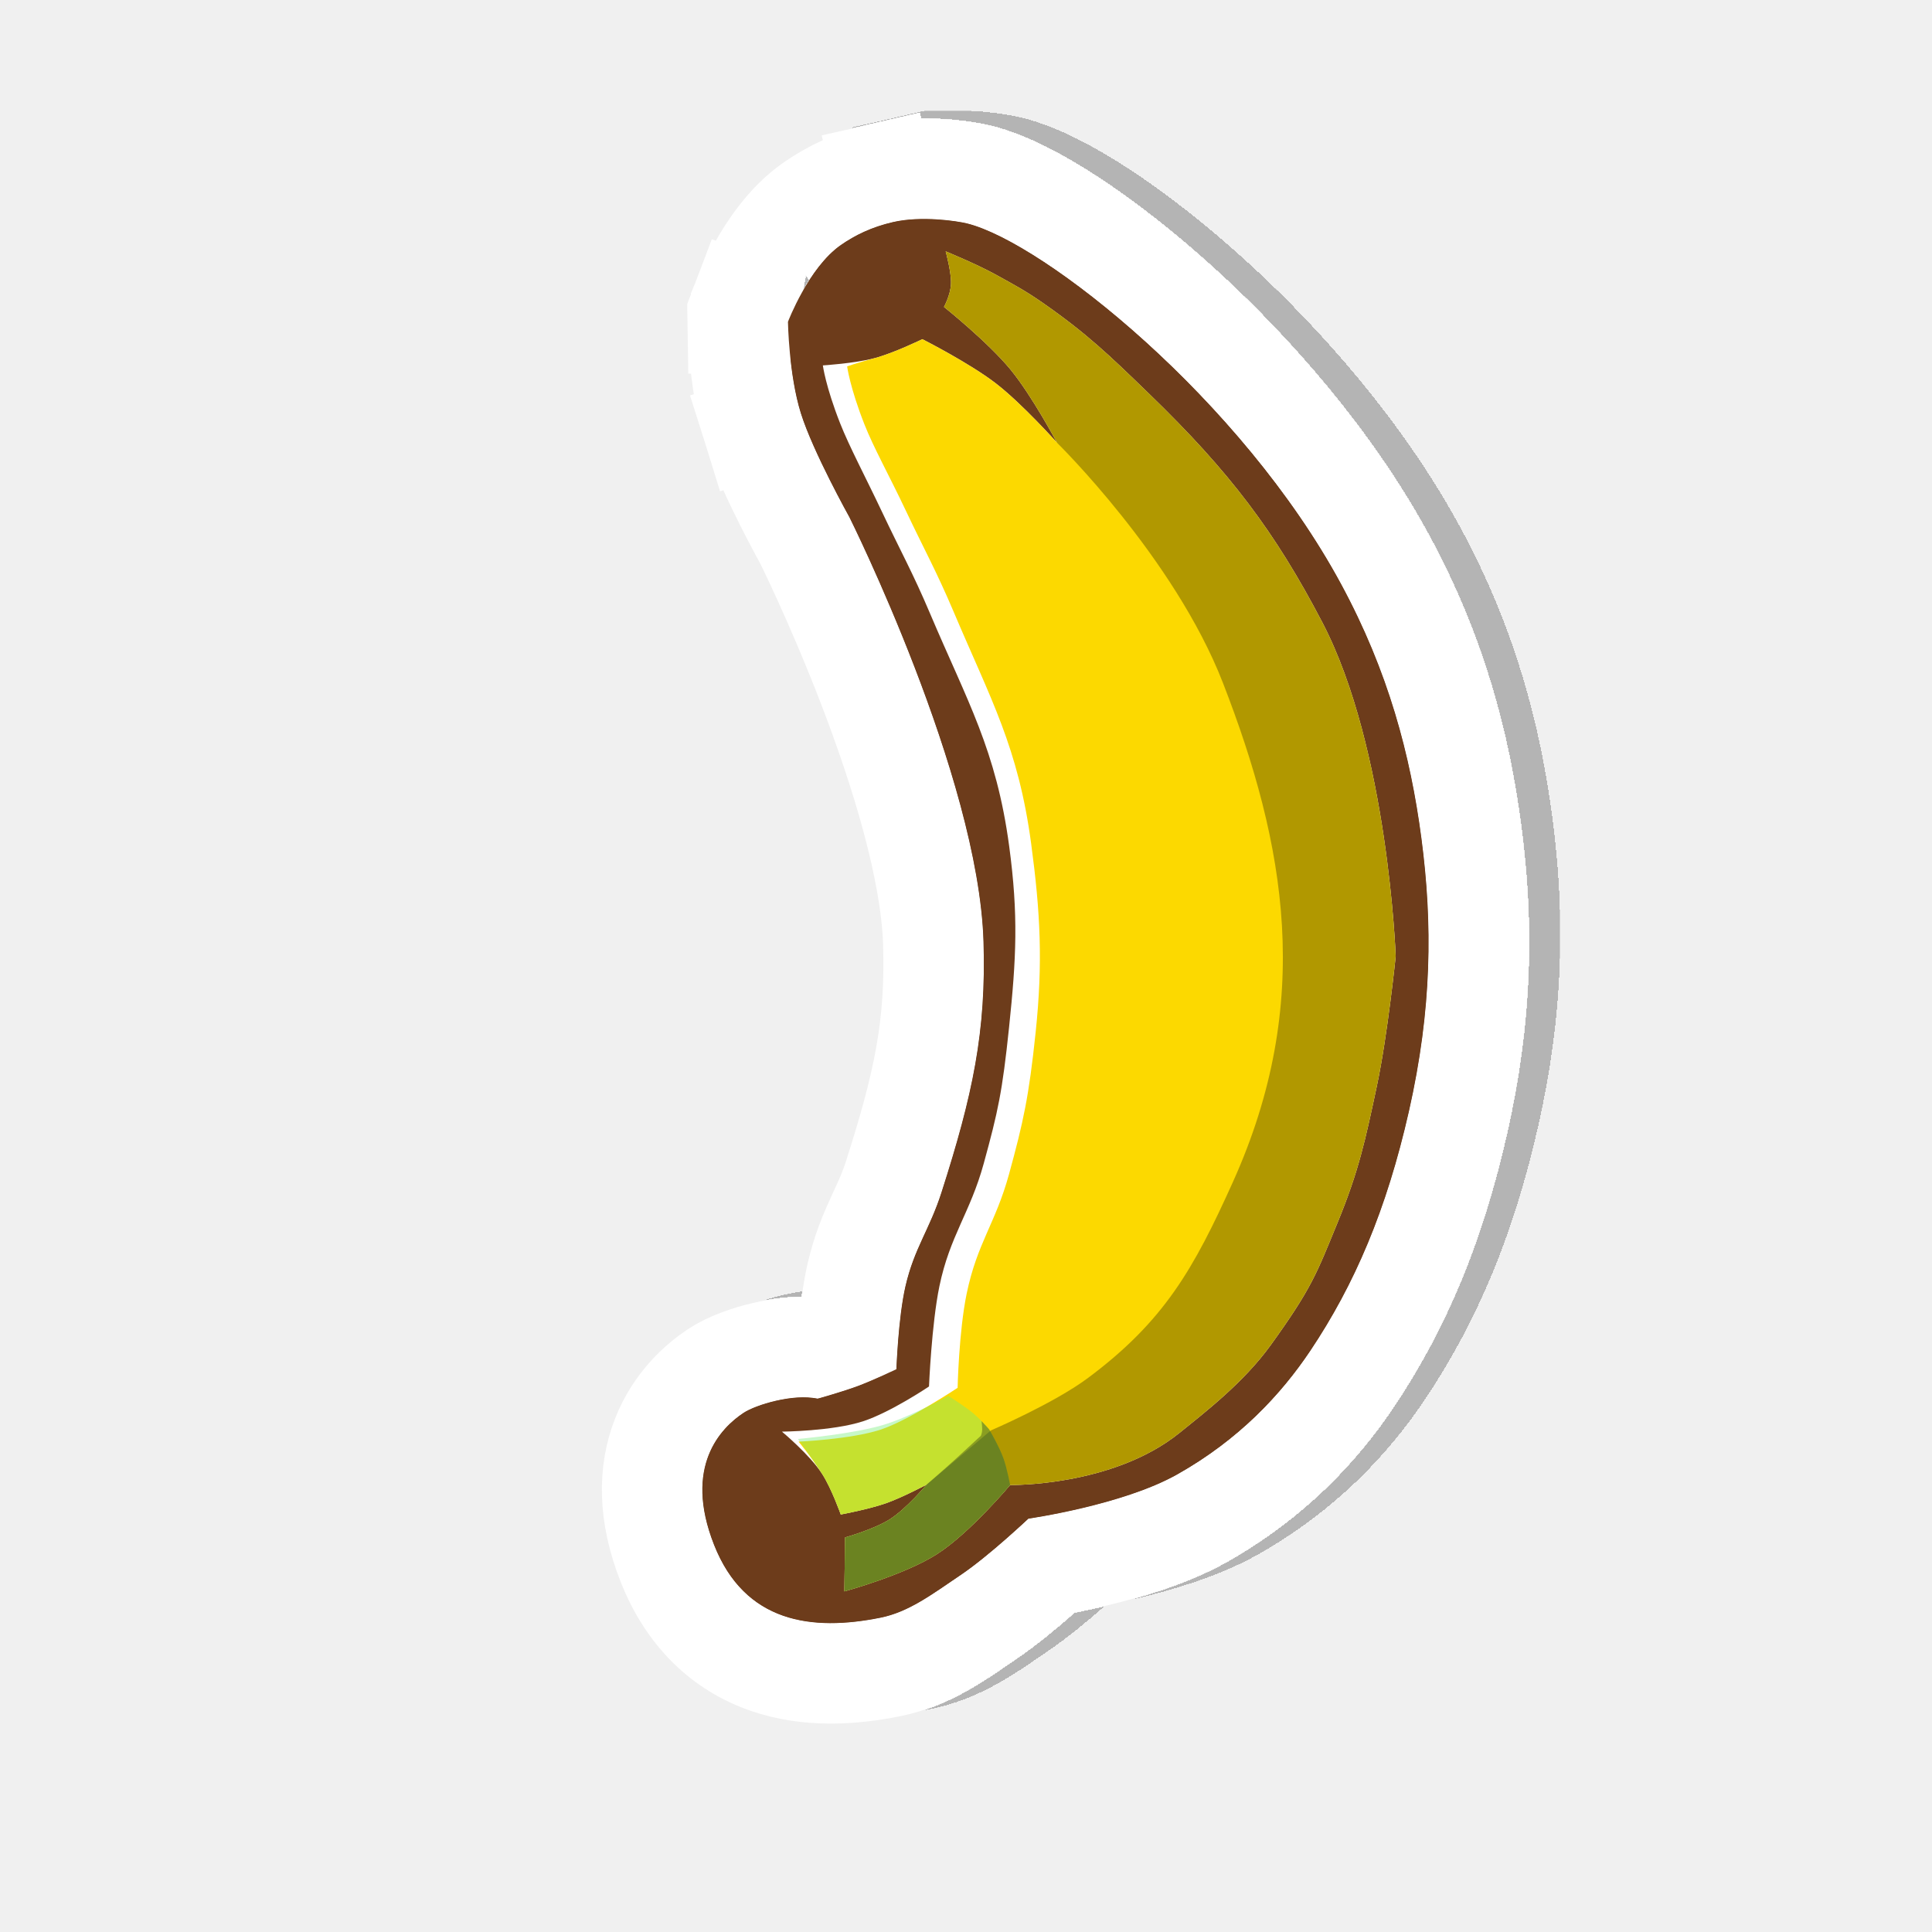
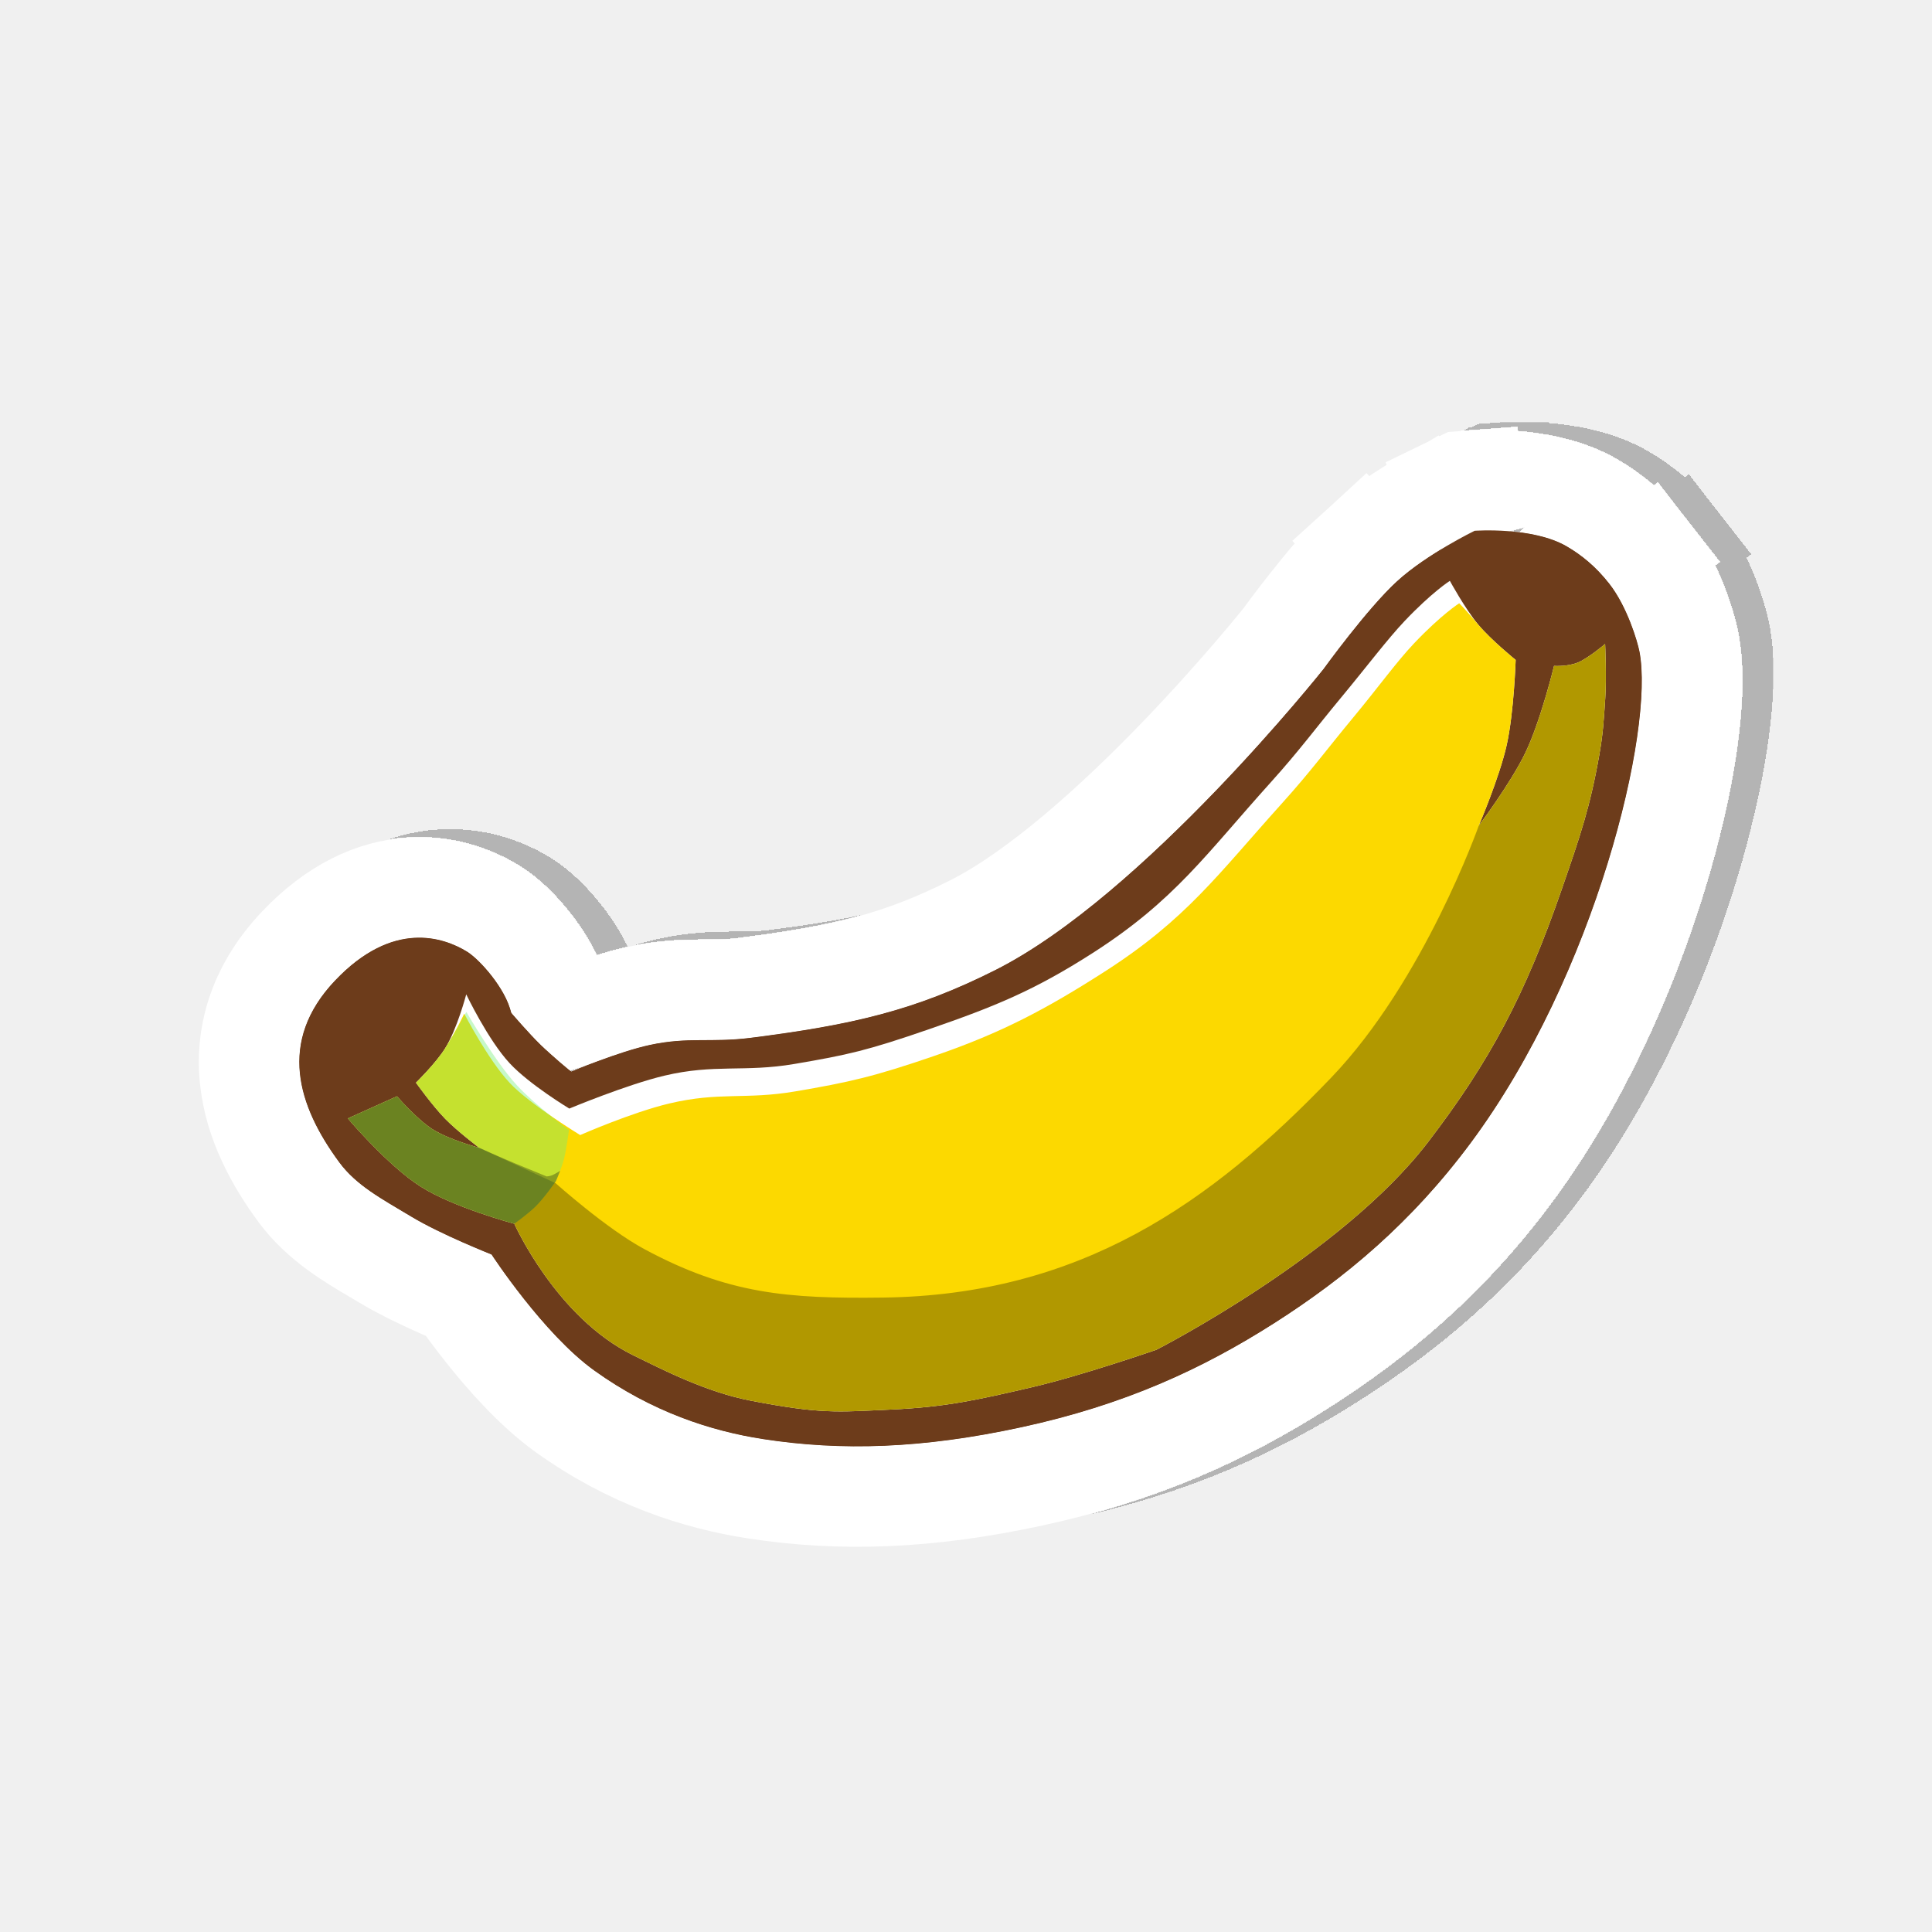
<svg xmlns="http://www.w3.org/2000/svg" width="256" height="256" viewBox="0 0 256 256" fill="none">
-   <g clip-path="url(#clip0_783_477)">
-     <g filter="url(#filter0_d_783_477)">
-       <path d="M111.424 32.462C107.139 35.444 104.408 42.641 104.408 42.641C104.408 42.641 104.52 49.663 106.12 54.765C107.728 59.892 112.547 68.522 112.547 68.522C112.547 68.522 129.653 102.788 130.321 124.783C130.683 136.695 128.901 145.06 124.746 158.017C123.158 162.967 121.139 165.378 119.977 170.445C119.013 174.648 118.78 181.421 118.78 181.421C118.78 181.421 115.838 182.836 113.885 183.578C111.758 184.386 108.33 185.338 108.33 185.338C105.156 184.63 100.155 186.124 98.498 187.227C95.499 189.223 90.524 194.31 94.608 204.681C98.692 215.052 107.596 216.187 116.687 214.349C120.421 213.594 123.387 211.33 127.27 208.713C131.061 206.159 136.268 201.225 136.268 201.225C136.268 201.225 148.725 199.454 155.976 195.374C164.172 190.763 169.75 184.769 173.619 178.987C179.488 170.218 183.729 160.327 186.688 147.256C189.761 133.677 189.833 122.364 188.342 111.066C186.886 100.036 183.979 89.002 177.695 77.38C164.486 52.95 138.314 32.127 128.133 29.608C126.789 29.275 122.072 28.57 118.347 29.425C115.469 30.085 113.256 31.188 111.424 32.462Z" fill="#6D3C1B" />
-       <path d="M104.408 42.641L98.185 40.28L97.733 41.472L97.753 42.747L104.408 42.641ZM104.408 42.641C97.753 42.747 97.753 42.748 97.753 42.748L97.753 42.75L97.753 42.754L97.754 42.763L97.754 42.79L97.756 42.874C97.757 42.943 97.76 43.038 97.763 43.156C97.771 43.393 97.783 43.726 97.803 44.137C97.842 44.957 97.912 46.1 98.038 47.421C98.281 49.972 98.762 53.544 99.769 56.756L106.12 54.765L99.769 56.756C100.749 59.883 102.577 63.744 103.989 66.554C104.725 68.019 105.406 69.312 105.904 70.24C106.153 70.705 106.357 71.08 106.501 71.342C106.563 71.455 106.613 71.547 106.652 71.616C106.679 71.671 106.716 71.746 106.761 71.838C106.878 72.078 107.054 72.44 107.28 72.911C107.732 73.855 108.383 75.238 109.17 76.971C110.744 80.441 112.85 85.289 114.973 90.798C119.308 102.051 123.371 115.204 123.668 124.985C123.998 135.856 122.438 143.417 118.408 155.984C117.848 157.727 117.249 159.029 116.502 160.649C116.388 160.897 116.27 161.153 116.149 161.419C115.233 163.421 114.22 165.77 113.489 168.957C112.894 171.553 112.566 174.697 112.382 176.974C112.381 176.986 112.38 176.999 112.379 177.011C112.07 177.14 111.778 177.258 111.52 177.356C110.686 177.673 109.482 178.058 108.387 178.389C108.194 178.447 108.01 178.502 107.837 178.553C105.457 178.36 103.117 178.714 101.365 179.114C99.161 179.617 96.603 180.492 94.81 181.686C92.61 183.15 89.471 185.883 87.703 190.377C85.875 195.024 85.868 200.652 88.415 207.12C91.113 213.971 95.74 218.342 101.578 220.378C107.066 222.291 112.928 221.9 118.006 220.873C122.728 219.918 126.632 217.229 129.747 215.083C130.176 214.787 130.59 214.502 130.99 214.233C133.249 212.71 135.758 210.608 137.572 209.021C138.227 208.449 138.82 207.918 139.315 207.469C139.376 207.458 139.439 207.447 139.502 207.436C140.875 207.19 142.782 206.817 144.938 206.306C149.091 205.322 154.769 203.69 159.24 201.175C168.5 195.965 174.807 189.179 179.151 182.689C185.532 173.154 190.065 162.483 193.18 148.725C196.445 134.299 196.524 122.188 194.94 110.194C193.402 98.542 190.298 86.694 183.55 74.214C176.492 61.161 166.103 49.271 156.247 40.344C151.299 35.863 146.39 32.041 141.969 29.137C137.697 26.33 133.393 24.052 129.732 23.147C128.599 22.866 126.675 22.558 124.54 22.428C122.416 22.298 119.595 22.31 116.858 22.938L118.347 29.425L116.858 22.938C113.076 23.806 110.087 25.284 107.623 26.999C104.202 29.378 101.846 33.021 100.504 35.414C99.775 36.713 99.211 37.892 98.827 38.75C98.634 39.182 98.482 39.541 98.375 39.802C98.322 39.933 98.279 40.04 98.247 40.121C98.231 40.161 98.218 40.194 98.208 40.221L98.195 40.256L98.189 40.269L98.187 40.275L98.186 40.278C98.186 40.279 98.185 40.28 104.408 42.641Z" stroke="white" stroke-width="13.312" />
-     </g>
-     <path d="M111.424 32.462C107.139 35.444 104.408 42.641 104.408 42.641C104.408 42.641 104.52 49.663 106.12 54.765C107.728 59.892 112.547 68.522 112.547 68.522C112.547 68.522 129.653 102.788 130.321 124.783C130.683 136.695 128.901 145.06 124.746 158.017C123.158 162.967 121.139 165.378 119.977 170.445C119.013 174.648 118.78 181.421 118.78 181.421C118.78 181.421 115.838 182.836 113.885 183.578C111.758 184.386 108.33 185.338 108.33 185.338C105.156 184.63 100.155 186.124 98.498 187.227C95.499 189.223 90.524 194.31 94.608 204.681C98.692 215.052 107.596 216.187 116.687 214.349C120.421 213.594 123.387 211.33 127.27 208.713C131.061 206.159 136.268 201.225 136.268 201.225C136.268 201.225 148.725 199.454 155.976 195.374C164.172 190.763 169.75 184.769 173.619 178.987C179.488 170.218 183.729 160.327 186.688 147.256C189.761 133.677 189.833 122.364 188.342 111.066C186.886 100.036 183.979 89.002 177.695 77.38C164.486 52.95 138.314 32.127 128.133 29.608C126.789 29.275 122.072 28.57 118.347 29.425C115.469 30.085 113.256 31.188 111.424 32.462Z" fill="#6D3C1B" />
-     <path d="M111.884 210.863L111.977 203.722C111.977 203.722 115.814 202.651 117.93 201.301C120.126 199.899 122.781 196.72 122.781 196.72C122.781 196.72 119.581 198.416 117.402 199.185C115.126 199.988 111.406 200.68 111.406 200.68C111.406 200.68 110.193 197.242 108.941 195.3C107.304 192.763 103.61 189.699 103.61 189.699C103.61 189.699 110.311 189.638 114.323 188.339C118.008 187.145 123.098 183.716 123.098 183.716C123.098 183.716 123.438 175.461 124.473 170.448C125.859 163.739 128.56 160.697 130.346 154.185C132.245 147.263 132.811 144.703 133.708 136.114C134.666 126.936 134.953 121.278 133.723 112.133C132.006 99.356 128.206 93.013 123.207 81.225C120.947 75.893 119.344 73.055 116.868 67.82C114.702 63.239 112.537 59.179 111.321 56.09C109.39 51.187 109.033 48.419 109.033 48.419C109.033 48.419 113.29 48.152 115.911 47.453C118.472 46.771 122.216 44.944 122.216 44.944C122.216 44.944 128.408 48.079 131.911 50.77C135.425 53.469 140.061 58.665 140.061 58.665C140.061 58.665 136.745 52.432 133.895 48.963C130.896 45.312 125.084 40.67 125.084 40.67C125.084 40.67 125.94 39.12 126.012 37.629C126.085 36.125 125.309 33.309 125.309 33.309C125.309 33.309 129.4 34.99 131.876 36.355C134.426 37.761 135.877 38.526 138.265 40.194C144.072 44.251 147.032 47.117 152.046 51.972L152.32 52.237C162.966 62.545 168.973 70.51 175.223 82.492C183.955 99.232 184.938 126.713 184.938 126.713C184.938 126.713 183.857 137.213 182.458 143.815C180.929 151.032 180.054 155.151 177.245 161.973C174.491 168.662 173.873 170.615 168.374 178.234C164.829 183.147 159.751 187.07 156.288 189.864C147.444 197.003 133.846 196.771 133.846 196.771C133.846 196.771 128.534 203.127 124.142 205.934C119.794 208.712 111.884 210.863 111.884 210.863Z" fill="white" />
-     <path d="M111.884 210.863L111.977 203.722C111.977 203.722 115.814 202.651 117.929 201.301C120.126 199.899 122.781 196.72 122.781 196.72C122.781 196.72 119.581 198.416 117.402 199.185C115.126 199.988 111.406 200.68 111.406 200.68C111.406 200.68 110.193 197.242 108.94 195.3C107.303 192.763 105.813 191.022 105.813 191.022C105.813 191.022 112.646 190.742 116.658 189.442C120.343 188.249 126.889 183.894 126.889 183.894C126.889 183.894 127.052 176.433 128.087 171.42C129.473 164.711 131.909 162.11 133.696 155.598C135.595 148.675 136.337 145.323 137.234 136.733C138.192 127.555 137.862 120.927 136.633 111.782C134.915 99.006 131.335 92.795 126.337 81.006C124.076 75.675 122.473 72.836 119.998 67.601C117.831 63.021 115.755 59.313 114.539 56.225C112.608 51.321 112.251 48.553 112.251 48.553C112.251 48.553 113.29 48.152 115.911 47.453C118.471 46.771 122.216 44.944 122.216 44.944C122.216 44.944 128.408 48.078 131.91 50.769C135.425 53.469 140.061 58.665 140.061 58.665C140.061 58.665 136.745 52.432 133.895 48.963C130.896 45.312 125.084 40.67 125.084 40.67C125.084 40.67 125.939 39.12 126.012 37.629C126.085 36.125 125.309 33.309 125.309 33.309C125.309 33.309 129.4 34.99 131.875 36.355C134.426 37.761 135.877 38.526 138.265 40.194C144.072 44.251 147.032 47.117 152.046 51.972L152.32 52.237C162.966 62.545 168.973 70.51 175.223 82.492C183.955 99.232 184.937 126.712 184.937 126.712C184.937 126.712 183.856 137.213 182.458 143.815C180.929 151.032 180.054 155.151 177.245 161.973C174.491 168.662 173.873 170.615 168.374 178.234C164.828 183.147 159.75 187.07 156.288 189.864C147.443 197.003 133.846 196.771 133.846 196.771C133.846 196.771 128.534 203.127 124.142 205.934C119.794 208.712 111.884 210.863 111.884 210.863Z" fill="#FCD900" />
-     <path d="M111.884 210.863L111.977 203.722C111.977 203.722 115.814 202.651 117.929 201.301C120.126 199.899 122.781 196.72 122.781 196.72L131.294 189.54C131.294 189.54 139.629 185.97 144.17 182.583C154.274 175.047 158.182 168.122 163.362 156.631C174.107 132.795 170.399 111.98 162.037 90.463C155.598 73.892 140.061 58.665 140.061 58.665C140.061 58.665 136.745 52.432 133.895 48.963C130.896 45.312 125.084 40.67 125.084 40.67C125.084 40.67 125.939 39.12 126.012 37.629C126.085 36.125 125.309 33.309 125.309 33.309C125.309 33.309 129.4 34.99 131.875 36.355C134.426 37.761 135.877 38.526 138.265 40.194C144.177 44.324 147.138 47.22 152.32 52.237C162.966 62.545 168.973 70.51 175.223 82.492C183.955 99.232 184.937 126.713 184.937 126.713C184.937 126.713 183.856 137.213 182.458 143.815C180.929 151.033 180.054 155.151 177.245 161.973C174.491 168.662 173.873 170.615 168.374 178.234C164.828 183.147 159.75 187.07 156.288 189.864C147.443 197.003 133.846 196.771 133.846 196.771C133.846 196.771 128.534 203.127 124.142 205.934C119.794 208.712 111.884 210.863 111.884 210.863Z" fill="black" fill-opacity="0.3" />
-     <path d="M111.884 210.863L111.977 203.722C111.977 203.722 115.814 202.651 117.929 201.301C120.126 199.9 122.781 196.72 122.781 196.72C122.781 196.72 119.581 198.416 117.402 199.185C115.126 199.988 111.406 200.68 111.406 200.68C111.406 200.68 110.193 197.242 108.94 195.3C107.303 192.763 105.725 190.67 105.725 190.67C105.725 190.67 113.396 189.993 117.408 188.694C121.093 187.5 125.654 184.952 125.654 184.952C125.654 184.952 127.81 186.326 128.827 187.158C129.932 188.062 131.073 189.407 131.073 189.407C131.073 189.407 132.405 191.67 132.967 193.244C133.443 194.581 133.846 196.771 133.846 196.771C133.846 196.771 128.534 203.128 124.142 205.934C119.794 208.712 111.884 210.863 111.884 210.863Z" fill="#75ED77" fill-opacity="0.4" />
-     <path d="M111.884 210.863L111.977 203.722C111.977 203.722 115.814 202.651 117.929 201.301C120.126 199.899 122.781 196.72 122.781 196.72C122.781 196.72 125.177 194.648 126.618 193.328C128.05 192.017 129.971 190.244 129.971 190.244C129.971 190.244 130.14 189.865 130.147 189.451C130.154 189.08 130.062 188.306 130.062 188.306C130.646 188.904 131.073 189.407 131.073 189.407C131.073 189.407 132.405 191.67 132.966 193.244C133.443 194.581 133.846 196.771 133.846 196.771C133.846 196.771 128.534 203.127 124.142 205.934C119.794 208.712 111.884 210.863 111.884 210.863Z" fill="#010100" fill-opacity="0.3" />
+   <g filter="url(#filter0_d_801_475)">
+     <path d="M207.585 72.388C203.073 69.765 195.396 70.332 195.396 70.332C195.396 70.332 189.079 73.4 185.131 77.007C181.164 80.631 175.379 88.646 175.379 88.646C175.379 88.646 151.552 118.63 131.901 128.531C121.258 133.893 112.924 135.814 99.424 137.523C94.267 138.176 91.229 137.365 86.145 138.454C81.929 139.356 75.692 142.007 75.692 142.007C75.692 142.007 73.166 139.939 71.669 138.483C70.037 136.897 67.726 134.192 67.726 134.192C67.026 131.017 63.559 127.115 61.859 126.08C58.782 124.206 52.069 121.846 44.396 129.93C36.723 138.015 39.457 146.564 44.965 154.027C47.227 157.092 50.532 158.823 54.545 161.237C58.462 163.593 65.134 166.226 65.134 166.226C65.134 166.226 72.004 176.768 78.766 181.616C86.408 187.095 94.198 189.617 101.074 190.68C111.501 192.293 122.258 191.957 135.355 189.114C148.961 186.161 159.244 181.445 168.854 175.318C178.234 169.338 187.006 162.04 194.884 151.433C211.442 129.137 219.254 96.617 217.234 86.325C216.968 84.967 215.613 80.394 213.264 77.379C211.449 75.05 209.515 73.51 207.585 72.388Z" fill="#6D3C1B" />
+     <path d="M195.396 70.332L194.906 63.694L193.634 63.788L192.487 64.345L195.396 70.332ZM195.396 70.332C192.487 64.345 192.486 64.345 192.486 64.345L192.484 64.346L192.481 64.348L192.472 64.352L192.448 64.364L192.373 64.401C192.311 64.431 192.226 64.474 192.12 64.527C191.909 64.634 191.612 64.785 191.248 64.977C190.522 65.359 189.515 65.906 188.372 66.578C186.162 67.877 183.127 69.822 180.642 72.092L185.131 77.007L180.642 72.092C178.223 74.302 175.496 77.59 173.546 80.058C172.529 81.344 171.645 82.508 171.014 83.35C170.699 83.773 170.445 84.117 170.268 84.358C170.192 84.462 170.13 84.546 170.084 84.61C170.045 84.658 169.993 84.723 169.928 84.803C169.76 85.011 169.507 85.323 169.175 85.727C168.511 86.535 167.532 87.71 166.294 89.155C163.815 92.049 160.311 96.006 156.216 100.258C147.849 108.943 137.645 118.184 128.906 122.587C119.193 127.481 111.681 129.262 98.588 130.92C96.772 131.15 95.339 131.157 93.555 131.165C93.282 131.166 93.001 131.167 92.708 131.169C90.507 131.186 87.95 131.261 84.752 131.945C82.148 132.503 79.159 133.534 77.018 134.33C77.007 134.334 76.996 134.339 76.984 134.343C76.736 134.117 76.506 133.902 76.308 133.71C75.668 133.088 74.81 132.16 74.048 131.307C73.914 131.157 73.786 131.013 73.667 130.878C72.835 128.639 71.525 126.668 70.423 125.25C69.036 123.464 67.162 121.516 65.321 120.395C63.065 119.021 59.262 117.33 54.441 117.627C49.457 117.935 44.353 120.306 39.568 125.348C34.499 130.689 32.493 136.73 33.115 142.882C33.7 148.664 36.533 153.811 39.609 157.979C42.47 161.855 46.557 164.257 49.819 166.173C50.268 166.437 50.702 166.692 51.114 166.94C53.449 168.345 56.415 169.73 58.62 170.704C59.415 171.055 60.147 171.368 60.763 171.627C60.798 171.678 60.835 171.73 60.872 171.783C61.675 172.923 62.819 174.494 64.193 176.231C66.841 179.58 70.719 184.037 74.888 187.025C83.523 193.216 92.339 196.064 100.057 197.258C111.395 199.012 122.982 198.611 136.767 195.619C151.222 192.481 162.232 187.434 172.432 180.931C182.343 174.612 191.769 166.791 200.227 155.402C209.075 143.488 215.46 129.048 219.385 116.342C221.356 109.964 222.745 103.9 223.509 98.666C224.247 93.608 224.492 88.744 223.766 85.043C223.541 83.898 223.007 82.025 222.223 80.034C221.443 78.055 220.24 75.503 218.514 73.288L213.264 77.379L218.514 73.288C216.129 70.227 213.526 68.143 210.931 66.634C207.328 64.54 203.032 63.944 200.296 63.739C198.81 63.627 197.503 63.614 196.563 63.629C196.09 63.636 195.701 63.651 195.419 63.664C195.278 63.671 195.162 63.677 195.076 63.682C195.033 63.685 194.997 63.687 194.968 63.689L194.931 63.692L194.917 63.693L194.911 63.693L194.908 63.694C194.907 63.694 194.906 63.694 195.396 70.332Z" stroke="white" stroke-width="13.312" />
  </g>
+   <path d="M207.585 72.388C203.073 69.765 195.396 70.332 195.396 70.332C195.396 70.332 189.079 73.4 185.131 77.007C181.164 80.631 175.379 88.646 175.379 88.646C175.379 88.646 151.552 118.63 131.901 128.531C121.258 133.893 112.924 135.814 99.424 137.523C94.267 138.176 91.229 137.365 86.145 138.454C81.929 139.356 75.692 142.007 75.692 142.007C75.692 142.007 73.166 139.939 71.669 138.483C70.037 136.897 67.726 134.192 67.726 134.192C67.026 131.017 63.559 127.115 61.859 126.08C58.782 124.206 52.069 121.846 44.396 129.93C36.723 138.015 39.457 146.564 44.965 154.027C47.227 157.092 50.532 158.823 54.545 161.237C58.462 163.593 65.134 166.226 65.134 166.226C65.134 166.226 72.004 176.768 78.766 181.616C86.408 187.095 94.198 189.617 101.074 190.68C111.501 192.293 122.258 191.957 135.355 189.114C148.961 186.161 159.244 181.445 168.854 175.318C178.234 169.338 187.006 162.04 194.884 151.433C211.442 129.137 219.254 96.617 217.234 86.325C216.968 84.967 215.613 80.394 213.264 77.379C211.449 75.05 209.515 73.51 207.585 72.388Z" fill="#6D3C1B" />
+   <path d="M46.094 148.201L52.605 145.267C52.605 145.267 55.197 148.292 57.315 149.638C59.514 151.037 63.518 152.1 63.518 152.1C63.518 152.1 60.627 149.916 59.01 148.266C57.321 146.542 55.121 143.463 55.121 143.463C55.121 143.463 57.724 140.912 58.955 138.956C60.562 136.4 61.779 131.757 61.779 131.757C61.779 131.757 64.665 137.805 67.539 140.892C70.178 143.727 75.437 146.891 75.437 146.891C75.437 146.891 83.062 143.71 88.043 142.53C94.709 140.95 98.607 142.113 105.264 140.98C112.341 139.775 114.899 139.207 123.063 136.389C131.786 133.379 137.035 131.247 144.803 126.268C155.657 119.312 159.8 113.187 168.372 103.675C172.248 99.373 174.143 96.721 177.841 92.264C181.077 88.365 183.843 84.688 186.128 82.28C189.756 78.458 192.114 76.965 192.114 76.965C192.114 76.965 194.155 80.71 195.895 82.79C197.596 84.822 200.834 87.444 200.834 87.444C200.834 87.444 200.61 94.381 199.652 98.692C198.69 103.018 195.94 109.416 195.94 109.416C195.94 109.416 200.188 103.776 202.127 99.728C204.169 95.466 205.92 88.237 205.92 88.237C205.92 88.237 207.686 88.357 209.068 87.793C210.462 87.223 212.687 85.33 212.687 85.33C212.687 85.33 212.892 89.748 212.701 92.569C212.505 95.475 212.425 97.113 211.922 99.982C210.699 106.96 209.353 110.854 207.071 117.449L206.947 117.809C202.104 131.815 197.424 140.625 189.206 151.353C177.724 166.342 153.234 178.846 153.234 178.846C153.234 178.846 143.261 182.304 136.686 183.826C129.499 185.491 125.396 186.438 118.026 186.776C110.8 187.107 108.769 187.372 99.54 185.608C93.589 184.471 87.887 181.527 83.891 179.57C73.684 174.571 68.147 162.149 68.147 162.149C68.147 162.149 60.142 160.021 55.742 157.227C51.387 154.46 46.094 148.201 46.094 148.201Z" fill="white" />
+   <path d="M46.093 148.201L52.605 145.266C52.605 145.266 55.197 148.292 57.315 149.638C59.513 151.037 63.517 152.099 63.517 152.099C63.517 152.099 60.627 149.916 59.01 148.266C57.32 146.542 55.12 143.463 55.12 143.463C55.12 143.463 57.724 140.912 58.954 138.955C60.562 136.399 61.51 134.313 61.51 134.313C61.51 134.313 64.652 140.388 67.525 143.475C70.164 146.31 76.877 150.402 76.877 150.402C76.877 150.402 83.709 147.396 88.689 146.216C95.355 144.636 98.742 145.745 105.399 144.612C112.475 143.408 115.828 142.664 123.992 139.847C132.714 136.836 138.582 133.736 146.351 128.757C157.204 121.801 161.32 115.932 169.892 106.419C173.768 102.117 175.664 99.465 179.362 95.009C182.598 91.11 185.081 87.661 187.366 85.253C190.993 81.431 193.352 79.938 193.352 79.938C193.352 79.938 194.155 80.71 195.895 82.79C197.596 84.822 200.834 87.444 200.834 87.444C200.834 87.444 200.61 94.381 199.651 98.692C198.69 103.018 195.94 109.416 195.94 109.416C195.94 109.416 200.187 103.776 202.127 99.728C204.169 95.466 205.919 88.237 205.919 88.237C205.919 88.237 207.686 88.357 209.067 87.793C210.461 87.223 212.686 85.33 212.686 85.33C212.686 85.33 212.892 89.748 212.701 92.568C212.504 95.475 212.424 97.113 211.922 99.982C210.699 106.959 209.352 110.853 207.071 117.449L206.946 117.809C202.103 131.814 197.424 140.625 189.206 151.353C177.724 166.342 153.234 178.846 153.234 178.846C153.234 178.846 143.261 182.304 136.686 183.826C129.498 185.491 125.396 186.438 118.025 186.776C110.799 187.107 108.769 187.372 99.539 185.608C93.588 184.471 87.887 181.527 83.891 179.57C73.683 174.57 68.147 162.149 68.147 162.149C68.147 162.149 60.141 160.021 55.742 157.227C51.386 154.46 46.093 148.201 46.093 148.201Z" fill="#FCD900" />
+   <path d="M46.094 148.201L52.605 145.267C52.605 145.267 55.198 148.292 57.315 149.639C59.514 151.037 63.518 152.1 63.518 152.1L73.623 156.78C73.623 156.78 80.381 162.826 85.37 165.51C96.47 171.483 104.397 172.098 117.001 171.936C143.145 171.601 160.443 159.444 176.41 142.772C188.707 129.933 195.94 109.416 195.94 109.416C195.94 109.416 200.188 103.776 202.128 99.728C204.169 95.466 205.92 88.237 205.92 88.237C205.92 88.237 207.687 88.357 209.068 87.793C210.462 87.224 212.687 85.33 212.687 85.33C212.687 85.33 212.892 89.748 212.702 92.569C212.505 95.475 212.425 97.113 211.922 99.982C210.678 107.086 209.304 110.993 206.947 117.809C202.104 131.815 197.425 140.625 189.206 151.353C177.725 166.342 153.234 178.846 153.234 178.846C153.234 178.846 143.261 182.304 136.686 183.827C129.499 185.491 125.396 186.438 118.026 186.776C110.8 187.107 108.769 187.372 99.54 185.608C93.589 184.471 87.888 181.527 83.892 179.57C73.684 174.571 68.148 162.149 68.148 162.149C68.148 162.149 60.142 160.021 55.742 157.227C51.387 154.461 46.094 148.201 46.094 148.201Z" fill="black" fill-opacity="0.3" />
+   <path d="M46.094 148.201L52.605 145.267C52.605 145.267 55.197 148.292 57.315 149.639C59.514 151.037 63.518 152.1 63.518 152.1C63.518 152.1 60.627 149.916 59.01 148.266C57.321 146.542 55.121 143.463 55.121 143.463C55.121 143.463 57.724 140.912 58.955 138.956C60.563 136.4 61.793 134.085 61.793 134.085C61.793 134.085 65.648 140.751 68.521 143.838C71.16 146.673 75.397 149.73 75.397 149.73C75.397 149.73 75.063 152.264 74.739 153.537C74.386 154.921 73.649 156.524 73.649 156.524C73.649 156.524 72.161 158.688 70.972 159.862C69.962 160.859 68.147 162.149 68.147 162.149C68.147 162.149 60.142 160.021 55.742 157.227C51.387 154.461 46.094 148.201 46.094 148.201Z" fill="#75ED77" fill-opacity="0.4" />
+   <path d="M46.093 148.201L52.605 145.267C52.605 145.267 55.197 148.292 57.314 149.638C59.513 151.037 63.517 152.1 63.517 152.1C63.517 152.1 66.408 153.395 68.213 154.144C70.006 154.887 72.424 155.879 72.424 155.879C72.424 155.879 72.84 155.872 73.218 155.704C73.557 155.553 74.219 155.142 74.219 155.142C73.925 155.925 73.649 156.524 73.649 156.524C73.649 156.524 72.161 158.688 70.972 159.861C69.962 160.859 68.147 162.149 68.147 162.149C68.147 162.149 60.141 160.021 55.742 157.227C51.386 154.46 46.093 148.201 46.093 148.201Z" fill="#010100" fill-opacity="0.3" />
  <defs>
-     <filter id="filter0_d_783_477" x="79.751" y="14.682" width="126.946" height="213.703" filterUnits="userSpaceOnUse" color-interpolation-filters="sRGB">
+     <filter id="filter0_d_801_475" x="26.349" y="55.944" width="208.605" height="149.013" filterUnits="userSpaceOnUse" color-interpolation-filters="sRGB">
      <feFlood flood-opacity="0" result="BackgroundImageFix" />
      <feColorMatrix in="SourceAlpha" type="matrix" values="0 0 0 0 0 0 0 0 0 0 0 0 0 0 0 0 0 0 127 0" result="hardAlpha" />
      <feOffset dx="4.096" dy="-1.024" />
      <feComposite in2="hardAlpha" operator="out" />
      <feColorMatrix type="matrix" values="0 0 0 0 0 0 0 0 0 0 0 0 0 0 0 0 0 0 0.25 0" />
-       <feBlend mode="normal" in2="BackgroundImageFix" result="effect1_dropShadow_783_477" />
-       <feBlend mode="normal" in="SourceGraphic" in2="effect1_dropShadow_783_477" result="shape" />
+       <feBlend mode="normal" in2="BackgroundImageFix" result="effect1_dropShadow_801_475" />
+       <feBlend mode="normal" in="SourceGraphic" in2="effect1_dropShadow_801_475" result="shape" />
    </filter>
-     <clipPath id="clip0_783_477">
-       <rect width="256" height="256" fill="white" />
-     </clipPath>
  </defs>
</svg>
